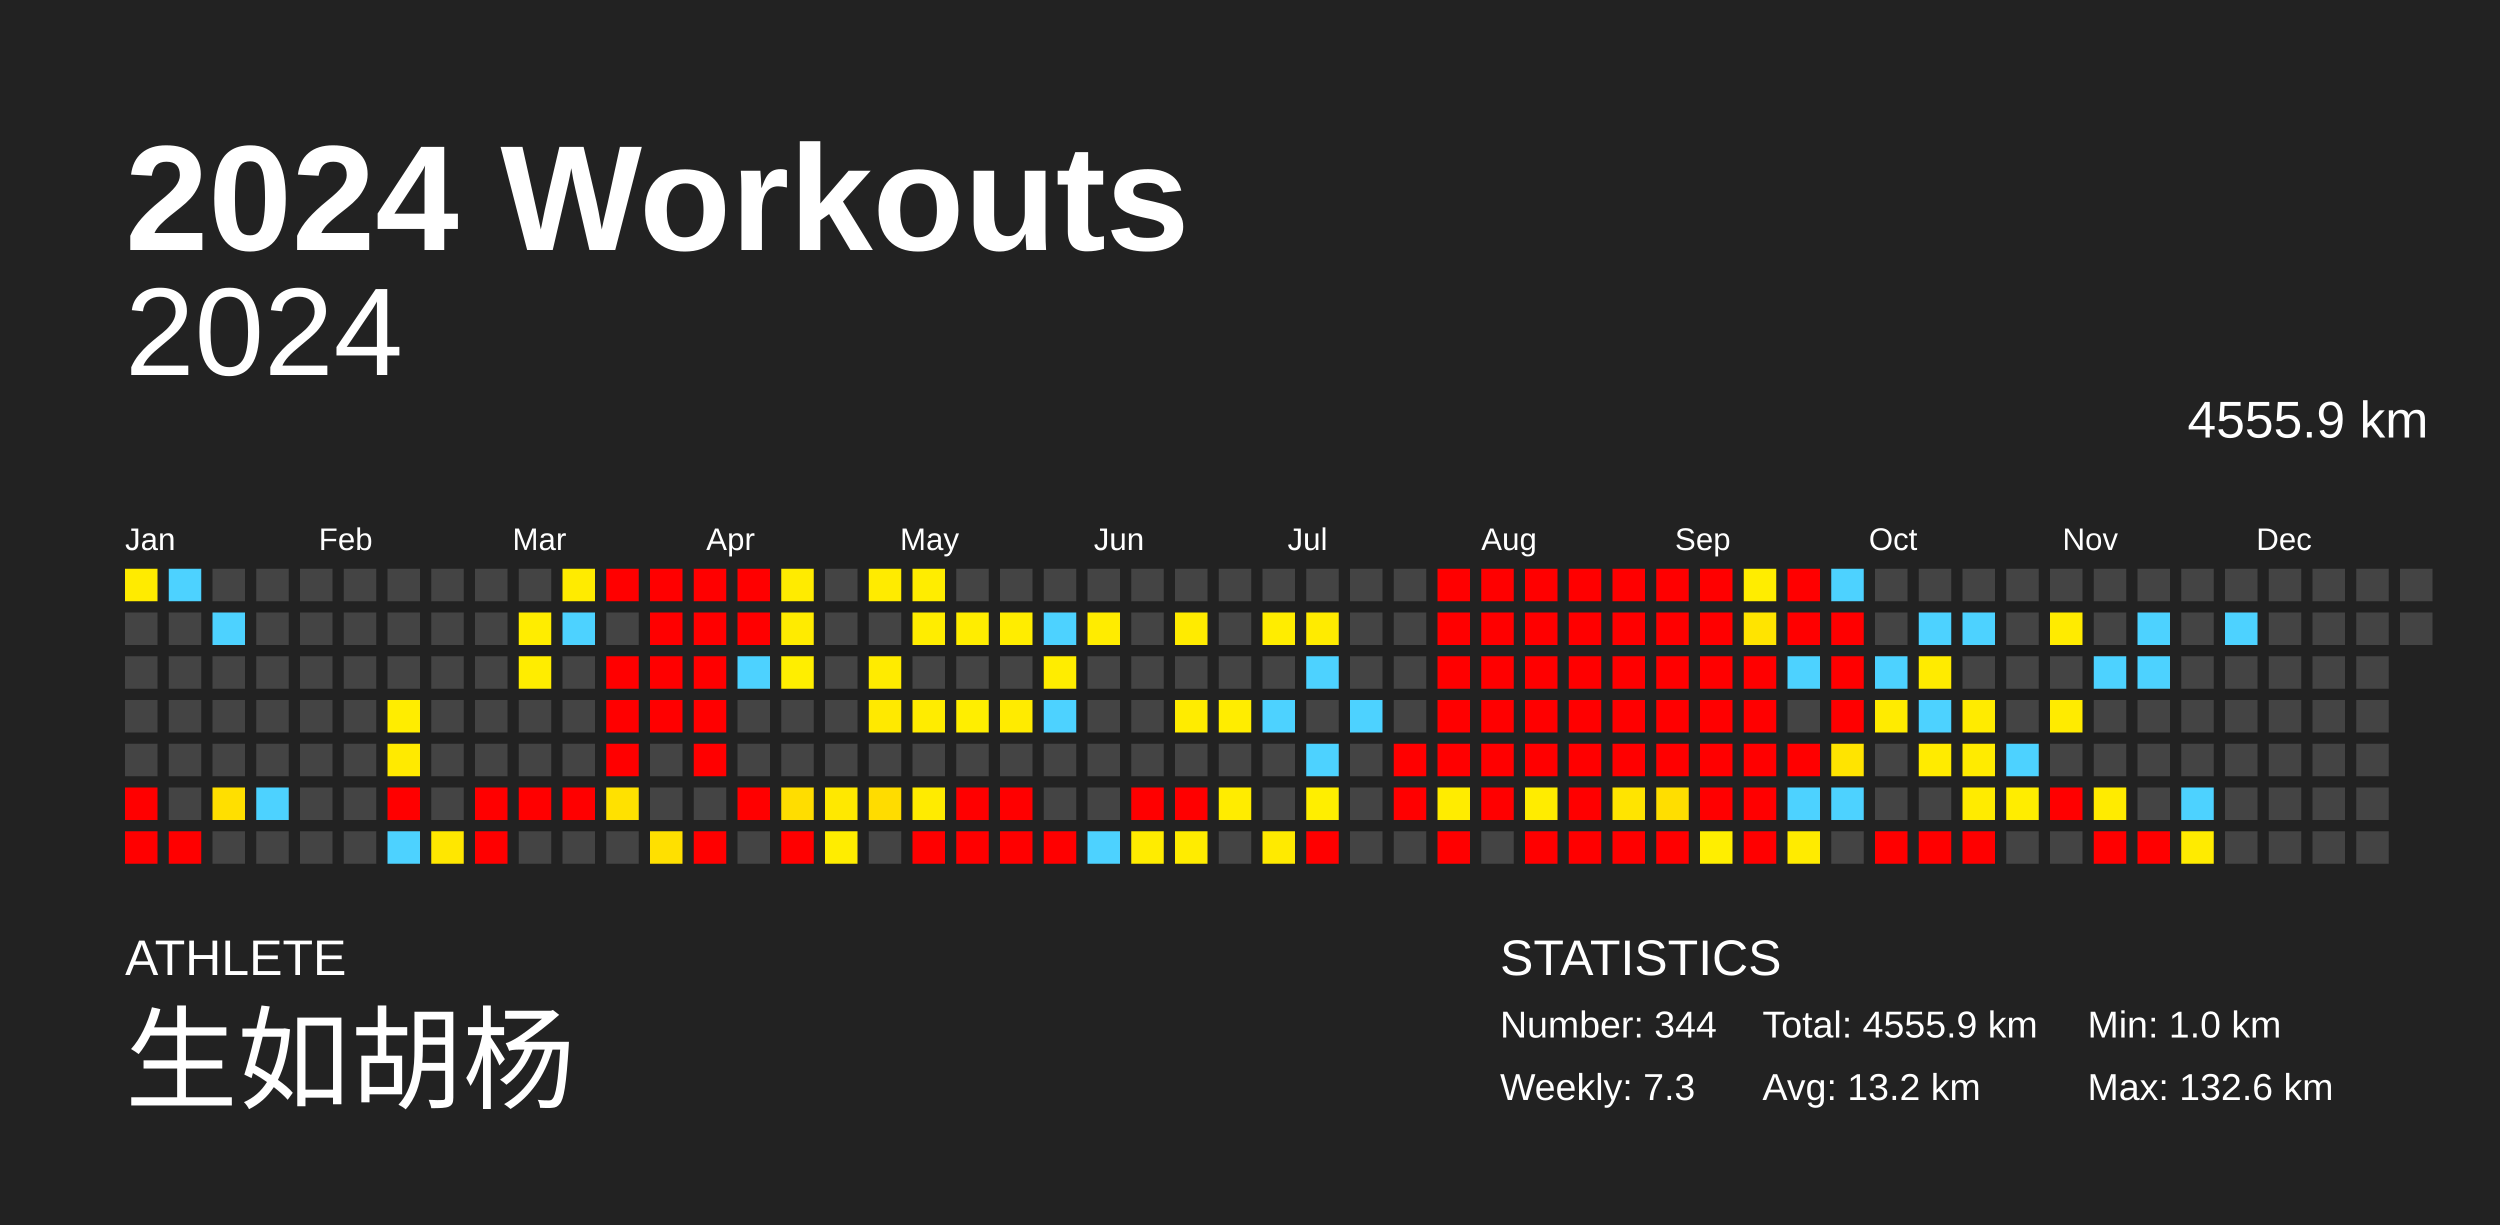
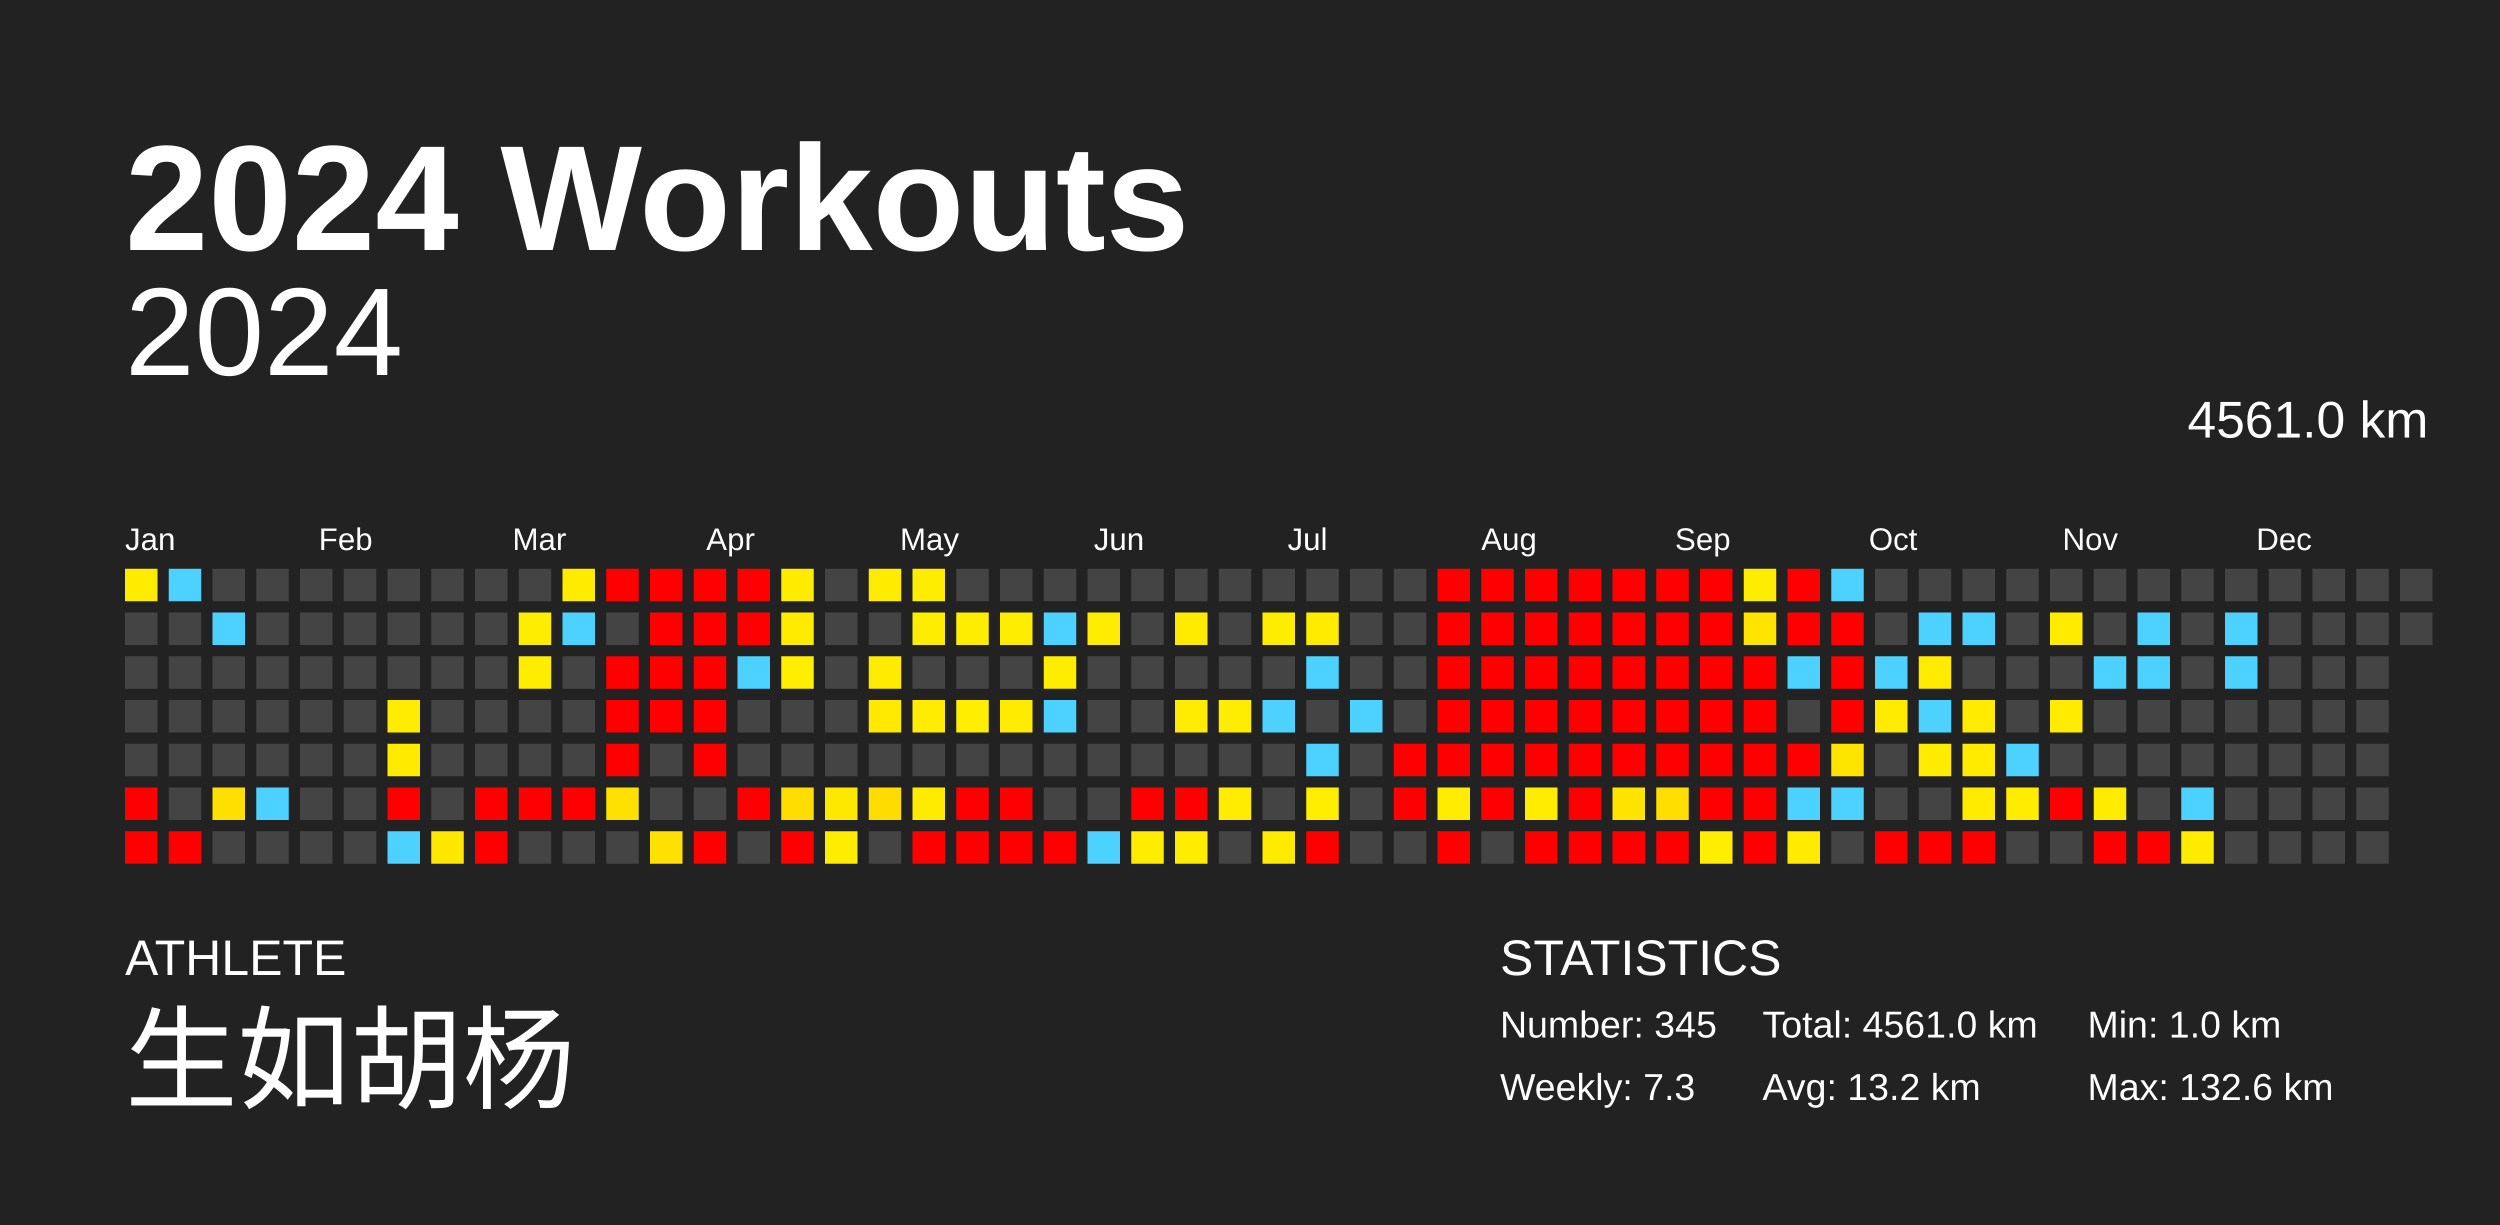
<svg xmlns="http://www.w3.org/2000/svg" baseProfile="full" height="98mm" version="1.1" viewBox="0,0,200,98" width="200mm">
  <defs />
  <rect fill="#222222" height="98" width="200" x="0" y="0" />
  <text fill="#FFFFFF" style="font-size:12px; font-family:Arial; font-weight:bold;" x="10" y="20">2024 Workouts</text>
  <text fill="#FFFFFF" style="font-size:4px; font-family:Arial" x="10" y="78">ATHLETE</text>
  <text fill="#FFFFFF" style="font-size:9px; font-family:Arial" x="10" y="88">生如胡杨</text>
  <text fill="#FFFFFF" style="font-size:4px; font-family:Arial" x="120" y="78">STATISTICS</text>
-   <text fill="#FFFFFF" style="font-size:3px; font-family:Arial" x="120" y="83">Number: 344</text>
+   <text fill="#FFFFFF" style="font-size:3px; font-family:Arial" x="120" y="83">Number: 345</text>
  <text fill="#FFFFFF" style="font-size:3px; font-family:Arial" x="120" y="88">Weekly: 7.3</text>
-   <text fill="#FFFFFF" style="font-size:3px; font-family:Arial" x="141" y="83">Total: 4555.9 km</text>
+   <text fill="#FFFFFF" style="font-size:3px; font-family:Arial" x="141" y="83">Total: 4561.0 km</text>
  <text fill="#FFFFFF" style="font-size:3px; font-family:Arial" x="141" y="88">Avg: 13.2 km</text>
  <text fill="#FFFFFF" style="font-size:3px; font-family:Arial" x="167" y="83">Min: 1.0 km</text>
  <text fill="#FFFFFF" style="font-size:3px; font-family:Arial" x="167" y="88">Max: 132.6 km</text>
  <text alignment-baseline="hanging" fill="#FFFFFF" style="font-size:10.0px; font-family:Arial;" x="10" y="30">2024</text>
-   <text alignment-baseline="hanging" fill="#FFFFFF" style="font-size:4.125px; font-family:Arial;" x="175" y="35">4555.9 km</text>
+   <text alignment-baseline="hanging" fill="#FFFFFF" style="font-size:4.125px; font-family:Arial;" x="175" y="35">4561.0 km</text>
  <text fill="#FFFFFF" style="font-size:2.5px; font-family:Arial" x="10.0" y="44">Jan</text>
  <text fill="#FFFFFF" style="font-size:2.5px; font-family:Arial" x="25.5" y="44">Feb</text>
  <text fill="#FFFFFF" style="font-size:2.5px; font-family:Arial" x="41.0" y="44">Mar</text>
  <text fill="#FFFFFF" style="font-size:2.5px; font-family:Arial" x="56.5" y="44">Apr</text>
  <text fill="#FFFFFF" style="font-size:2.5px; font-family:Arial" x="72.0" y="44">May</text>
  <text fill="#FFFFFF" style="font-size:2.5px; font-family:Arial" x="87.5" y="44">Jun</text>
  <text fill="#FFFFFF" style="font-size:2.5px; font-family:Arial" x="103.0" y="44">Jul</text>
  <text fill="#FFFFFF" style="font-size:2.5px; font-family:Arial" x="118.5" y="44">Aug</text>
  <text fill="#FFFFFF" style="font-size:2.5px; font-family:Arial" x="134.0" y="44">Sep</text>
  <text fill="#FFFFFF" style="font-size:2.5px; font-family:Arial" x="149.5" y="44">Oct</text>
  <text fill="#FFFFFF" style="font-size:2.5px; font-family:Arial" x="165.0" y="44">Nov</text>
  <text fill="#FFFFFF" style="font-size:2.5px; font-family:Arial" x="180.5" y="44">Dec</text>
  <rect fill="#ffeb00" height="2.6" width="2.6" x="10.0" y="45.5" />
  <rect fill="#444444" height="2.6" width="2.6" x="10.0" y="49.0" />
  <rect fill="#444444" height="2.6" width="2.6" x="10.0" y="52.5" />
  <rect fill="#444444" height="2.6" width="2.6" x="10.0" y="56.0" />
  <rect fill="#444444" height="2.6" width="2.6" x="10.0" y="59.5" />
  <rect fill="red" height="2.6" width="2.6" x="10.0" y="63.0" />
  <rect fill="red" height="2.6" width="2.6" x="10.0" y="66.5" />
  <rect fill="#4dd2ff" height="2.6" width="2.6" x="13.5" y="45.5" />
  <rect fill="#444444" height="2.6" width="2.6" x="13.5" y="49.0" />
  <rect fill="#444444" height="2.6" width="2.6" x="13.5" y="52.5" />
  <rect fill="#444444" height="2.6" width="2.6" x="13.5" y="56.0" />
  <rect fill="#444444" height="2.6" width="2.6" x="13.5" y="59.5" />
  <rect fill="#444444" height="2.6" width="2.6" x="13.5" y="63.0" />
  <rect fill="red" height="2.6" width="2.6" x="13.5" y="66.5" />
  <rect fill="#444444" height="2.6" width="2.6" x="17.0" y="45.5" />
  <rect fill="#4dd2ff" height="2.6" width="2.6" x="17.0" y="49.0" />
  <rect fill="#444444" height="2.6" width="2.6" x="17.0" y="52.5" />
  <rect fill="#444444" height="2.6" width="2.6" x="17.0" y="56.0" />
  <rect fill="#444444" height="2.6" width="2.6" x="17.0" y="59.5" />
  <rect fill="#ffdf00" height="2.6" width="2.6" x="17.0" y="63.0" />
  <rect fill="#444444" height="2.6" width="2.6" x="17.0" y="66.5" />
  <rect fill="#444444" height="2.6" width="2.6" x="20.5" y="45.5" />
  <rect fill="#444444" height="2.6" width="2.6" x="20.5" y="49.0" />
  <rect fill="#444444" height="2.6" width="2.6" x="20.5" y="52.5" />
  <rect fill="#444444" height="2.6" width="2.6" x="20.5" y="56.0" />
  <rect fill="#444444" height="2.6" width="2.6" x="20.5" y="59.5" />
  <rect fill="#4dd2ff" height="2.6" width="2.6" x="20.5" y="63.0" />
  <rect fill="#444444" height="2.6" width="2.6" x="20.5" y="66.5" />
  <rect fill="#444444" height="2.6" width="2.6" x="24.0" y="45.5" />
  <rect fill="#444444" height="2.6" width="2.6" x="24.0" y="49.0" />
  <rect fill="#444444" height="2.6" width="2.6" x="24.0" y="52.5" />
  <rect fill="#444444" height="2.6" width="2.6" x="24.0" y="56.0" />
  <rect fill="#444444" height="2.6" width="2.6" x="24.0" y="59.5" />
  <rect fill="#444444" height="2.6" width="2.6" x="24.0" y="63.0" />
  <rect fill="#444444" height="2.6" width="2.6" x="24.0" y="66.5" />
  <rect fill="#444444" height="2.6" width="2.6" x="27.5" y="45.5" />
  <rect fill="#444444" height="2.6" width="2.6" x="27.5" y="49.0" />
  <rect fill="#444444" height="2.6" width="2.6" x="27.5" y="52.5" />
  <rect fill="#444444" height="2.6" width="2.6" x="27.5" y="56.0" />
  <rect fill="#444444" height="2.6" width="2.6" x="27.5" y="59.5" />
  <rect fill="#444444" height="2.6" width="2.6" x="27.5" y="63.0" />
  <rect fill="#444444" height="2.6" width="2.6" x="27.5" y="66.5" />
  <rect fill="#444444" height="2.6" width="2.6" x="31.0" y="45.5" />
  <rect fill="#444444" height="2.6" width="2.6" x="31.0" y="49.0" />
  <rect fill="#444444" height="2.6" width="2.6" x="31.0" y="52.5" />
  <rect fill="#ffed00" height="2.6" width="2.6" x="31.0" y="56.0" />
  <rect fill="#ffea00" height="2.6" width="2.6" x="31.0" y="59.5" />
  <rect fill="red" height="2.6" width="2.6" x="31.0" y="63.0" />
  <rect fill="#4dd2ff" height="2.6" width="2.6" x="31.0" y="66.5" />
  <rect fill="#444444" height="2.6" width="2.6" x="34.5" y="45.5" />
  <rect fill="#444444" height="2.6" width="2.6" x="34.5" y="49.0" />
  <rect fill="#444444" height="2.6" width="2.6" x="34.5" y="52.5" />
  <rect fill="#444444" height="2.6" width="2.6" x="34.5" y="56.0" />
  <rect fill="#444444" height="2.6" width="2.6" x="34.5" y="59.5" />
  <rect fill="#444444" height="2.6" width="2.6" x="34.5" y="63.0" />
  <rect fill="#ffe700" height="2.6" width="2.6" x="34.5" y="66.5" />
  <rect fill="#444444" height="2.6" width="2.6" x="38.0" y="45.5" />
  <rect fill="#444444" height="2.6" width="2.6" x="38.0" y="49.0" />
  <rect fill="#444444" height="2.6" width="2.6" x="38.0" y="52.5" />
  <rect fill="#444444" height="2.6" width="2.6" x="38.0" y="56.0" />
  <rect fill="#444444" height="2.6" width="2.6" x="38.0" y="59.5" />
  <rect fill="red" height="2.6" width="2.6" x="38.0" y="63.0" />
  <rect fill="red" height="2.6" width="2.6" x="38.0" y="66.5" />
  <rect fill="#444444" height="2.6" width="2.6" x="41.5" y="45.5" />
  <rect fill="#ffed00" height="2.6" width="2.6" x="41.5" y="49.0" />
  <rect fill="#ffed00" height="2.6" width="2.6" x="41.5" y="52.5" />
  <rect fill="#444444" height="2.6" width="2.6" x="41.5" y="56.0" />
  <rect fill="#444444" height="2.6" width="2.6" x="41.5" y="59.5" />
  <rect fill="red" height="2.6" width="2.6" x="41.5" y="63.0" />
  <rect fill="#444444" height="2.6" width="2.6" x="41.5" y="66.5" />
  <rect fill="#ffeb00" height="2.6" width="2.6" x="45.0" y="45.5" />
  <rect fill="#4dd2ff" height="2.6" width="2.6" x="45.0" y="49.0" />
  <rect fill="#444444" height="2.6" width="2.6" x="45.0" y="52.5" />
  <rect fill="#444444" height="2.6" width="2.6" x="45.0" y="56.0" />
  <rect fill="#444444" height="2.6" width="2.6" x="45.0" y="59.5" />
  <rect fill="red" height="2.6" width="2.6" x="45.0" y="63.0" />
  <rect fill="#444444" height="2.6" width="2.6" x="45.0" y="66.5" />
  <rect fill="red" height="2.6" width="2.6" x="48.5" y="45.5" />
  <rect fill="#444444" height="2.6" width="2.6" x="48.5" y="49.0" />
  <rect fill="red" height="2.6" width="2.6" x="48.5" y="52.5" />
  <rect fill="red" height="2.6" width="2.6" x="48.5" y="56.0" />
  <rect fill="red" height="2.6" width="2.6" x="48.5" y="59.5" />
  <rect fill="#ffe100" height="2.6" width="2.6" x="48.5" y="63.0" />
  <rect fill="#444444" height="2.6" width="2.6" x="48.5" y="66.5" />
  <rect fill="red" height="2.6" width="2.6" x="52.0" y="45.5" />
  <rect fill="red" height="2.6" width="2.6" x="52.0" y="49.0" />
  <rect fill="red" height="2.6" width="2.6" x="52.0" y="52.5" />
  <rect fill="red" height="2.6" width="2.6" x="52.0" y="56.0" />
  <rect fill="#444444" height="2.6" width="2.6" x="52.0" y="59.5" />
  <rect fill="#444444" height="2.6" width="2.6" x="52.0" y="63.0" />
  <rect fill="#ffe000" height="2.6" width="2.6" x="52.0" y="66.5" />
  <rect fill="red" height="2.6" width="2.6" x="55.5" y="45.5" />
  <rect fill="red" height="2.6" width="2.6" x="55.5" y="49.0" />
  <rect fill="red" height="2.6" width="2.6" x="55.5" y="52.5" />
  <rect fill="red" height="2.6" width="2.6" x="55.5" y="56.0" />
  <rect fill="red" height="2.6" width="2.6" x="55.5" y="59.5" />
  <rect fill="#444444" height="2.6" width="2.6" x="55.5" y="63.0" />
  <rect fill="red" height="2.6" width="2.6" x="55.5" y="66.5" />
  <rect fill="red" height="2.6" width="2.6" x="59.0" y="45.5" />
  <rect fill="red" height="2.6" width="2.6" x="59.0" y="49.0" />
  <rect fill="#4dd2ff" height="2.6" width="2.6" x="59.0" y="52.5" />
  <rect fill="#444444" height="2.6" width="2.6" x="59.0" y="56.0" />
  <rect fill="#444444" height="2.6" width="2.6" x="59.0" y="59.5" />
  <rect fill="red" height="2.6" width="2.6" x="59.0" y="63.0" />
  <rect fill="#444444" height="2.6" width="2.6" x="59.0" y="66.5" />
  <rect fill="#ffeb00" height="2.6" width="2.6" x="62.5" y="45.5" />
  <rect fill="#ffeb00" height="2.6" width="2.6" x="62.5" y="49.0" />
  <rect fill="#ffee00" height="2.6" width="2.6" x="62.5" y="52.5" />
  <rect fill="#444444" height="2.6" width="2.6" x="62.5" y="56.0" />
  <rect fill="#444444" height="2.6" width="2.6" x="62.5" y="59.5" />
  <rect fill="#ffdd00" height="2.6" width="2.6" x="62.5" y="63.0" />
  <rect fill="red" height="2.6" width="2.6" x="62.5" y="66.5" />
  <rect fill="#444444" height="2.6" width="2.6" x="66.0" y="45.5" />
  <rect fill="#444444" height="2.6" width="2.6" x="66.0" y="49.0" />
  <rect fill="#444444" height="2.6" width="2.6" x="66.0" y="52.5" />
  <rect fill="#444444" height="2.6" width="2.6" x="66.0" y="56.0" />
  <rect fill="#444444" height="2.6" width="2.6" x="66.0" y="59.5" />
  <rect fill="#ffe800" height="2.6" width="2.6" x="66.0" y="63.0" />
  <rect fill="#ffed00" height="2.6" width="2.6" x="66.0" y="66.5" />
  <rect fill="#ffeb00" height="2.6" width="2.6" x="69.5" y="45.5" />
  <rect fill="#444444" height="2.6" width="2.6" x="69.5" y="49.0" />
  <rect fill="#ffeb00" height="2.6" width="2.6" x="69.5" y="52.5" />
  <rect fill="#ffe900" height="2.6" width="2.6" x="69.5" y="56.0" />
  <rect fill="#444444" height="2.6" width="2.6" x="69.5" y="59.5" />
  <rect fill="#ffdc00" height="2.6" width="2.6" x="69.5" y="63.0" />
  <rect fill="#444444" height="2.6" width="2.6" x="69.5" y="66.5" />
  <rect fill="#ffed00" height="2.6" width="2.6" x="73.0" y="45.5" />
  <rect fill="#ffed00" height="2.6" width="2.6" x="73.0" y="49.0" />
  <rect fill="#444444" height="2.6" width="2.6" x="73.0" y="52.5" />
  <rect fill="#ffec00" height="2.6" width="2.6" x="73.0" y="56.0" />
  <rect fill="#444444" height="2.6" width="2.6" x="73.0" y="59.5" />
  <rect fill="#ffeb00" height="2.6" width="2.6" x="73.0" y="63.0" />
  <rect fill="red" height="2.6" width="2.6" x="73.0" y="66.5" />
  <rect fill="#444444" height="2.6" width="2.6" x="76.5" y="45.5" />
  <rect fill="#ffed00" height="2.6" width="2.6" x="76.5" y="49.0" />
  <rect fill="#444444" height="2.6" width="2.6" x="76.5" y="52.5" />
  <rect fill="#ffee00" height="2.6" width="2.6" x="76.5" y="56.0" />
  <rect fill="#444444" height="2.6" width="2.6" x="76.5" y="59.5" />
  <rect fill="red" height="2.6" width="2.6" x="76.5" y="63.0" />
  <rect fill="red" height="2.6" width="2.6" x="76.5" y="66.5" />
  <rect fill="#444444" height="2.6" width="2.6" x="80.0" y="45.5" />
  <rect fill="#ffed00" height="2.6" width="2.6" x="80.0" y="49.0" />
  <rect fill="#444444" height="2.6" width="2.6" x="80.0" y="52.5" />
  <rect fill="#ffeb00" height="2.6" width="2.6" x="80.0" y="56.0" />
  <rect fill="#444444" height="2.6" width="2.6" x="80.0" y="59.5" />
  <rect fill="red" height="2.6" width="2.6" x="80.0" y="63.0" />
  <rect fill="red" height="2.6" width="2.6" x="80.0" y="66.5" />
  <rect fill="#444444" height="2.6" width="2.6" x="83.5" y="45.5" />
  <rect fill="#4dd2ff" height="2.6" width="2.6" x="83.5" y="49.0" />
  <rect fill="#ffed00" height="2.6" width="2.6" x="83.5" y="52.5" />
  <rect fill="#4dd2ff" height="2.6" width="2.6" x="83.5" y="56.0" />
  <rect fill="#444444" height="2.6" width="2.6" x="83.5" y="59.5" />
  <rect fill="#444444" height="2.6" width="2.6" x="83.5" y="63.0" />
  <rect fill="red" height="2.6" width="2.6" x="83.5" y="66.5" />
  <rect fill="#444444" height="2.6" width="2.6" x="87.0" y="45.5" />
  <rect fill="#ffec00" height="2.6" width="2.6" x="87.0" y="49.0" />
  <rect fill="#444444" height="2.6" width="2.6" x="87.0" y="52.5" />
  <rect fill="#444444" height="2.6" width="2.6" x="87.0" y="56.0" />
  <rect fill="#444444" height="2.6" width="2.6" x="87.0" y="59.5" />
  <rect fill="#444444" height="2.6" width="2.6" x="87.0" y="63.0" />
  <rect fill="#4dd2ff" height="2.6" width="2.6" x="87.0" y="66.5" />
  <rect fill="#444444" height="2.6" width="2.6" x="90.5" y="45.5" />
  <rect fill="#444444" height="2.6" width="2.6" x="90.5" y="49.0" />
  <rect fill="#444444" height="2.6" width="2.6" x="90.5" y="52.5" />
  <rect fill="#444444" height="2.6" width="2.6" x="90.5" y="56.0" />
  <rect fill="#444444" height="2.6" width="2.6" x="90.5" y="59.5" />
  <rect fill="red" height="2.6" width="2.6" x="90.5" y="63.0" />
  <rect fill="#ffec00" height="2.6" width="2.6" x="90.5" y="66.5" />
  <rect fill="#444444" height="2.6" width="2.6" x="94.0" y="45.5" />
  <rect fill="#ffeb00" height="2.6" width="2.6" x="94.0" y="49.0" />
  <rect fill="#444444" height="2.6" width="2.6" x="94.0" y="52.5" />
  <rect fill="#ffec00" height="2.6" width="2.6" x="94.0" y="56.0" />
  <rect fill="#444444" height="2.6" width="2.6" x="94.0" y="59.5" />
  <rect fill="red" height="2.6" width="2.6" x="94.0" y="63.0" />
  <rect fill="#ffec00" height="2.6" width="2.6" x="94.0" y="66.5" />
  <rect fill="#444444" height="2.6" width="2.6" x="97.5" y="45.5" />
  <rect fill="#444444" height="2.6" width="2.6" x="97.5" y="49.0" />
  <rect fill="#444444" height="2.6" width="2.6" x="97.5" y="52.5" />
  <rect fill="#ffed00" height="2.6" width="2.6" x="97.5" y="56.0" />
  <rect fill="#444444" height="2.6" width="2.6" x="97.5" y="59.5" />
  <rect fill="#ffec00" height="2.6" width="2.6" x="97.5" y="63.0" />
  <rect fill="#444444" height="2.6" width="2.6" x="97.5" y="66.5" />
  <rect fill="#444444" height="2.6" width="2.6" x="101.0" y="45.5" />
  <rect fill="#ffed00" height="2.6" width="2.6" x="101.0" y="49.0" />
  <rect fill="#444444" height="2.6" width="2.6" x="101.0" y="52.5" />
  <rect fill="#4dd2ff" height="2.6" width="2.6" x="101.0" y="56.0" />
  <rect fill="#444444" height="2.6" width="2.6" x="101.0" y="59.5" />
  <rect fill="#444444" height="2.6" width="2.6" x="101.0" y="63.0" />
  <rect fill="#ffea00" height="2.6" width="2.6" x="101.0" y="66.5" />
  <rect fill="#444444" height="2.6" width="2.6" x="104.5" y="45.5" />
  <rect fill="#ffeb00" height="2.6" width="2.6" x="104.5" y="49.0" />
  <rect fill="#4dd2ff" height="2.6" width="2.6" x="104.5" y="52.5" />
  <rect fill="#444444" height="2.6" width="2.6" x="104.5" y="56.0" />
  <rect fill="#4dd2ff" height="2.6" width="2.6" x="104.5" y="59.5" />
  <rect fill="#ffee00" height="2.6" width="2.6" x="104.5" y="63.0" />
  <rect fill="red" height="2.6" width="2.6" x="104.5" y="66.5" />
  <rect fill="#444444" height="2.6" width="2.6" x="108.0" y="45.5" />
  <rect fill="#444444" height="2.6" width="2.6" x="108.0" y="49.0" />
  <rect fill="#444444" height="2.6" width="2.6" x="108.0" y="52.5" />
  <rect fill="#4dd2ff" height="2.6" width="2.6" x="108.0" y="56.0" />
  <rect fill="#444444" height="2.6" width="2.6" x="108.0" y="59.5" />
  <rect fill="#444444" height="2.6" width="2.6" x="108.0" y="63.0" />
  <rect fill="#444444" height="2.6" width="2.6" x="108.0" y="66.5" />
  <rect fill="#444444" height="2.6" width="2.6" x="111.5" y="45.5" />
  <rect fill="#444444" height="2.6" width="2.6" x="111.5" y="49.0" />
  <rect fill="#444444" height="2.6" width="2.6" x="111.5" y="52.5" />
  <rect fill="#444444" height="2.6" width="2.6" x="111.5" y="56.0" />
  <rect fill="red" height="2.6" width="2.6" x="111.5" y="59.5" />
  <rect fill="red" height="2.6" width="2.6" x="111.5" y="63.0" />
  <rect fill="#444444" height="2.6" width="2.6" x="111.5" y="66.5" />
  <rect fill="red" height="2.6" width="2.6" x="115.0" y="45.5" />
  <rect fill="red" height="2.6" width="2.6" x="115.0" y="49.0" />
  <rect fill="red" height="2.6" width="2.6" x="115.0" y="52.5" />
  <rect fill="red" height="2.6" width="2.6" x="115.0" y="56.0" />
  <rect fill="red" height="2.6" width="2.6" x="115.0" y="59.5" />
  <rect fill="#ffec00" height="2.6" width="2.6" x="115.0" y="63.0" />
  <rect fill="red" height="2.6" width="2.6" x="115.0" y="66.5" />
  <rect fill="red" height="2.6" width="2.6" x="118.5" y="45.5" />
  <rect fill="red" height="2.6" width="2.6" x="118.5" y="49.0" />
  <rect fill="red" height="2.6" width="2.6" x="118.5" y="52.5" />
  <rect fill="red" height="2.6" width="2.6" x="118.5" y="56.0" />
  <rect fill="red" height="2.6" width="2.6" x="118.5" y="59.5" />
  <rect fill="red" height="2.6" width="2.6" x="118.5" y="63.0" />
  <rect fill="#444444" height="2.6" width="2.6" x="118.5" y="66.5" />
  <rect fill="red" height="2.6" width="2.6" x="122.0" y="45.5" />
  <rect fill="red" height="2.6" width="2.6" x="122.0" y="49.0" />
  <rect fill="red" height="2.6" width="2.6" x="122.0" y="52.5" />
  <rect fill="red" height="2.6" width="2.6" x="122.0" y="56.0" />
  <rect fill="red" height="2.6" width="2.6" x="122.0" y="59.5" />
  <rect fill="#ffec00" height="2.6" width="2.6" x="122.0" y="63.0" />
  <rect fill="red" height="2.6" width="2.6" x="122.0" y="66.5" />
  <rect fill="red" height="2.6" width="2.6" x="125.5" y="45.5" />
  <rect fill="red" height="2.6" width="2.6" x="125.5" y="49.0" />
  <rect fill="red" height="2.6" width="2.6" x="125.5" y="52.5" />
  <rect fill="red" height="2.6" width="2.6" x="125.5" y="56.0" />
  <rect fill="red" height="2.6" width="2.6" x="125.5" y="59.5" />
  <rect fill="red" height="2.6" width="2.6" x="125.5" y="63.0" />
  <rect fill="red" height="2.6" width="2.6" x="125.5" y="66.5" />
  <rect fill="red" height="2.6" width="2.6" x="129.0" y="45.5" />
  <rect fill="red" height="2.6" width="2.6" x="129.0" y="49.0" />
  <rect fill="red" height="2.6" width="2.6" x="129.0" y="52.5" />
  <rect fill="red" height="2.6" width="2.6" x="129.0" y="56.0" />
  <rect fill="red" height="2.6" width="2.6" x="129.0" y="59.5" />
  <rect fill="#ffe400" height="2.6" width="2.6" x="129.0" y="63.0" />
  <rect fill="red" height="2.6" width="2.6" x="129.0" y="66.5" />
  <rect fill="red" height="2.6" width="2.6" x="132.5" y="45.5" />
  <rect fill="red" height="2.6" width="2.6" x="132.5" y="49.0" />
  <rect fill="red" height="2.6" width="2.6" x="132.5" y="52.5" />
  <rect fill="red" height="2.6" width="2.6" x="132.5" y="56.0" />
  <rect fill="red" height="2.6" width="2.6" x="132.5" y="59.5" />
  <rect fill="#ffde00" height="2.6" width="2.6" x="132.5" y="63.0" />
  <rect fill="red" height="2.6" width="2.6" x="132.5" y="66.5" />
  <rect fill="red" height="2.6" width="2.6" x="136.0" y="45.5" />
  <rect fill="red" height="2.6" width="2.6" x="136.0" y="49.0" />
  <rect fill="red" height="2.6" width="2.6" x="136.0" y="52.5" />
  <rect fill="red" height="2.6" width="2.6" x="136.0" y="56.0" />
  <rect fill="red" height="2.6" width="2.6" x="136.0" y="59.5" />
  <rect fill="red" height="2.6" width="2.6" x="136.0" y="63.0" />
  <rect fill="#ffee00" height="2.6" width="2.6" x="136.0" y="66.5" />
  <rect fill="#ffed00" height="2.6" width="2.6" x="139.5" y="45.5" />
  <rect fill="#ffe400" height="2.6" width="2.6" x="139.5" y="49.0" />
  <rect fill="red" height="2.6" width="2.6" x="139.5" y="52.5" />
  <rect fill="red" height="2.6" width="2.6" x="139.5" y="56.0" />
  <rect fill="red" height="2.6" width="2.6" x="139.5" y="59.5" />
  <rect fill="red" height="2.6" width="2.6" x="139.5" y="63.0" />
  <rect fill="red" height="2.6" width="2.6" x="139.5" y="66.5" />
  <rect fill="red" height="2.6" width="2.6" x="143.0" y="45.5" />
  <rect fill="red" height="2.6" width="2.6" x="143.0" y="49.0" />
  <rect fill="#4dd2ff" height="2.6" width="2.6" x="143.0" y="52.5" />
  <rect fill="#444444" height="2.6" width="2.6" x="143.0" y="56.0" />
  <rect fill="red" height="2.6" width="2.6" x="143.0" y="59.5" />
  <rect fill="#4dd2ff" height="2.6" width="2.6" x="143.0" y="63.0" />
  <rect fill="#ffeb00" height="2.6" width="2.6" x="143.0" y="66.5" />
  <rect fill="#4dd2ff" height="2.6" width="2.6" x="146.5" y="45.5" />
  <rect fill="red" height="2.6" width="2.6" x="146.5" y="49.0" />
  <rect fill="red" height="2.6" width="2.6" x="146.5" y="52.5" />
  <rect fill="red" height="2.6" width="2.6" x="146.5" y="56.0" />
  <rect fill="#ffe400" height="2.6" width="2.6" x="146.5" y="59.5" />
  <rect fill="#4dd2ff" height="2.6" width="2.6" x="146.5" y="63.0" />
  <rect fill="#444444" height="2.6" width="2.6" x="146.5" y="66.5" />
  <rect fill="#444444" height="2.6" width="2.6" x="150.0" y="45.5" />
  <rect fill="#444444" height="2.6" width="2.6" x="150.0" y="49.0" />
  <rect fill="#4dd2ff" height="2.6" width="2.6" x="150.0" y="52.5" />
  <rect fill="#ffeb00" height="2.6" width="2.6" x="150.0" y="56.0" />
  <rect fill="#444444" height="2.6" width="2.6" x="150.0" y="59.5" />
  <rect fill="#444444" height="2.6" width="2.6" x="150.0" y="63.0" />
  <rect fill="red" height="2.6" width="2.6" x="150.0" y="66.5" />
  <rect fill="#444444" height="2.6" width="2.6" x="153.5" y="45.5" />
  <rect fill="#4dd2ff" height="2.6" width="2.6" x="153.5" y="49.0" />
  <rect fill="#ffeb00" height="2.6" width="2.6" x="153.5" y="52.5" />
  <rect fill="#4dd2ff" height="2.6" width="2.6" x="153.5" y="56.0" />
  <rect fill="#ffeb00" height="2.6" width="2.6" x="153.5" y="59.5" />
  <rect fill="#444444" height="2.6" width="2.6" x="153.5" y="63.0" />
  <rect fill="red" height="2.6" width="2.6" x="153.5" y="66.5" />
  <rect fill="#444444" height="2.6" width="2.6" x="157.0" y="45.5" />
  <rect fill="#4dd2ff" height="2.6" width="2.6" x="157.0" y="49.0" />
  <rect fill="#444444" height="2.6" width="2.6" x="157.0" y="52.5" />
  <rect fill="#ffeb00" height="2.6" width="2.6" x="157.0" y="56.0" />
  <rect fill="#ffeb00" height="2.6" width="2.6" x="157.0" y="59.5" />
  <rect fill="#ffeb00" height="2.6" width="2.6" x="157.0" y="63.0" />
  <rect fill="red" height="2.6" width="2.6" x="157.0" y="66.5" />
  <rect fill="#444444" height="2.6" width="2.6" x="160.5" y="45.5" />
  <rect fill="#444444" height="2.6" width="2.6" x="160.5" y="49.0" />
  <rect fill="#444444" height="2.6" width="2.6" x="160.5" y="52.5" />
  <rect fill="#444444" height="2.6" width="2.6" x="160.5" y="56.0" />
  <rect fill="#4dd2ff" height="2.6" width="2.6" x="160.5" y="59.5" />
  <rect fill="#ffed00" height="2.6" width="2.6" x="160.5" y="63.0" />
  <rect fill="#444444" height="2.6" width="2.6" x="160.5" y="66.5" />
  <rect fill="#444444" height="2.6" width="2.6" x="164.0" y="45.5" />
  <rect fill="#ffeb00" height="2.6" width="2.6" x="164.0" y="49.0" />
  <rect fill="#444444" height="2.6" width="2.6" x="164.0" y="52.5" />
  <rect fill="#ffeb00" height="2.6" width="2.6" x="164.0" y="56.0" />
  <rect fill="#444444" height="2.6" width="2.6" x="164.0" y="59.5" />
  <rect fill="red" height="2.6" width="2.6" x="164.0" y="63.0" />
  <rect fill="#444444" height="2.6" width="2.6" x="164.0" y="66.5" />
  <rect fill="#444444" height="2.6" width="2.6" x="167.5" y="45.5" />
  <rect fill="#444444" height="2.6" width="2.6" x="167.5" y="49.0" />
  <rect fill="#4dd2ff" height="2.6" width="2.6" x="167.5" y="52.5" />
  <rect fill="#444444" height="2.6" width="2.6" x="167.5" y="56.0" />
  <rect fill="#444444" height="2.6" width="2.6" x="167.5" y="59.5" />
  <rect fill="#ffeb00" height="2.6" width="2.6" x="167.5" y="63.0" />
  <rect fill="red" height="2.6" width="2.6" x="167.5" y="66.5" />
  <rect fill="#444444" height="2.6" width="2.6" x="171.0" y="45.5" />
  <rect fill="#4dd2ff" height="2.6" width="2.6" x="171.0" y="49.0" />
  <rect fill="#4dd2ff" height="2.6" width="2.6" x="171.0" y="52.5" />
  <rect fill="#444444" height="2.6" width="2.6" x="171.0" y="56.0" />
  <rect fill="#444444" height="2.6" width="2.6" x="171.0" y="59.5" />
  <rect fill="#444444" height="2.6" width="2.6" x="171.0" y="63.0" />
  <rect fill="red" height="2.6" width="2.6" x="171.0" y="66.5" />
  <rect fill="#444444" height="2.6" width="2.6" x="174.5" y="45.5" />
  <rect fill="#444444" height="2.6" width="2.6" x="174.5" y="49.0" />
  <rect fill="#444444" height="2.6" width="2.6" x="174.5" y="52.5" />
  <rect fill="#444444" height="2.6" width="2.6" x="174.5" y="56.0" />
  <rect fill="#444444" height="2.6" width="2.6" x="174.5" y="59.5" />
  <rect fill="#4dd2ff" height="2.6" width="2.6" x="174.5" y="63.0" />
  <rect fill="#ffeb00" height="2.6" width="2.6" x="174.5" y="66.5" />
  <rect fill="#444444" height="2.6" width="2.6" x="178.0" y="45.5" />
  <rect fill="#4dd2ff" height="2.6" width="2.6" x="178.0" y="49.0" />
-   <rect fill="#444444" height="2.6" width="2.6" x="178.0" y="52.5" />
+   <rect fill="#4dd2ff" height="2.6" width="2.6" x="178.0" y="52.5" />
  <rect fill="#444444" height="2.6" width="2.6" x="178.0" y="56.0" />
  <rect fill="#444444" height="2.6" width="2.6" x="178.0" y="59.5" />
  <rect fill="#444444" height="2.6" width="2.6" x="178.0" y="63.0" />
  <rect fill="#444444" height="2.6" width="2.6" x="178.0" y="66.5" />
  <rect fill="#444444" height="2.6" width="2.6" x="181.5" y="45.5" />
  <rect fill="#444444" height="2.6" width="2.6" x="181.5" y="49.0" />
  <rect fill="#444444" height="2.6" width="2.6" x="181.5" y="52.5" />
  <rect fill="#444444" height="2.6" width="2.6" x="181.5" y="56.0" />
  <rect fill="#444444" height="2.6" width="2.6" x="181.5" y="59.5" />
  <rect fill="#444444" height="2.6" width="2.6" x="181.5" y="63.0" />
  <rect fill="#444444" height="2.6" width="2.6" x="181.5" y="66.5" />
  <rect fill="#444444" height="2.6" width="2.6" x="185.0" y="45.5" />
  <rect fill="#444444" height="2.6" width="2.6" x="185.0" y="49.0" />
  <rect fill="#444444" height="2.6" width="2.6" x="185.0" y="52.5" />
  <rect fill="#444444" height="2.6" width="2.6" x="185.0" y="56.0" />
  <rect fill="#444444" height="2.6" width="2.6" x="185.0" y="59.5" />
  <rect fill="#444444" height="2.6" width="2.6" x="185.0" y="63.0" />
  <rect fill="#444444" height="2.6" width="2.6" x="185.0" y="66.5" />
  <rect fill="#444444" height="2.6" width="2.6" x="188.5" y="45.5" />
  <rect fill="#444444" height="2.6" width="2.6" x="188.5" y="49.0" />
  <rect fill="#444444" height="2.6" width="2.6" x="188.5" y="52.5" />
  <rect fill="#444444" height="2.6" width="2.6" x="188.5" y="56.0" />
  <rect fill="#444444" height="2.6" width="2.6" x="188.5" y="59.5" />
  <rect fill="#444444" height="2.6" width="2.6" x="188.5" y="63.0" />
  <rect fill="#444444" height="2.6" width="2.6" x="188.5" y="66.5" />
  <rect fill="#444444" height="2.6" width="2.6" x="192.0" y="45.5" />
  <rect fill="#444444" height="2.6" width="2.6" x="192.0" y="49.0" />
</svg>
